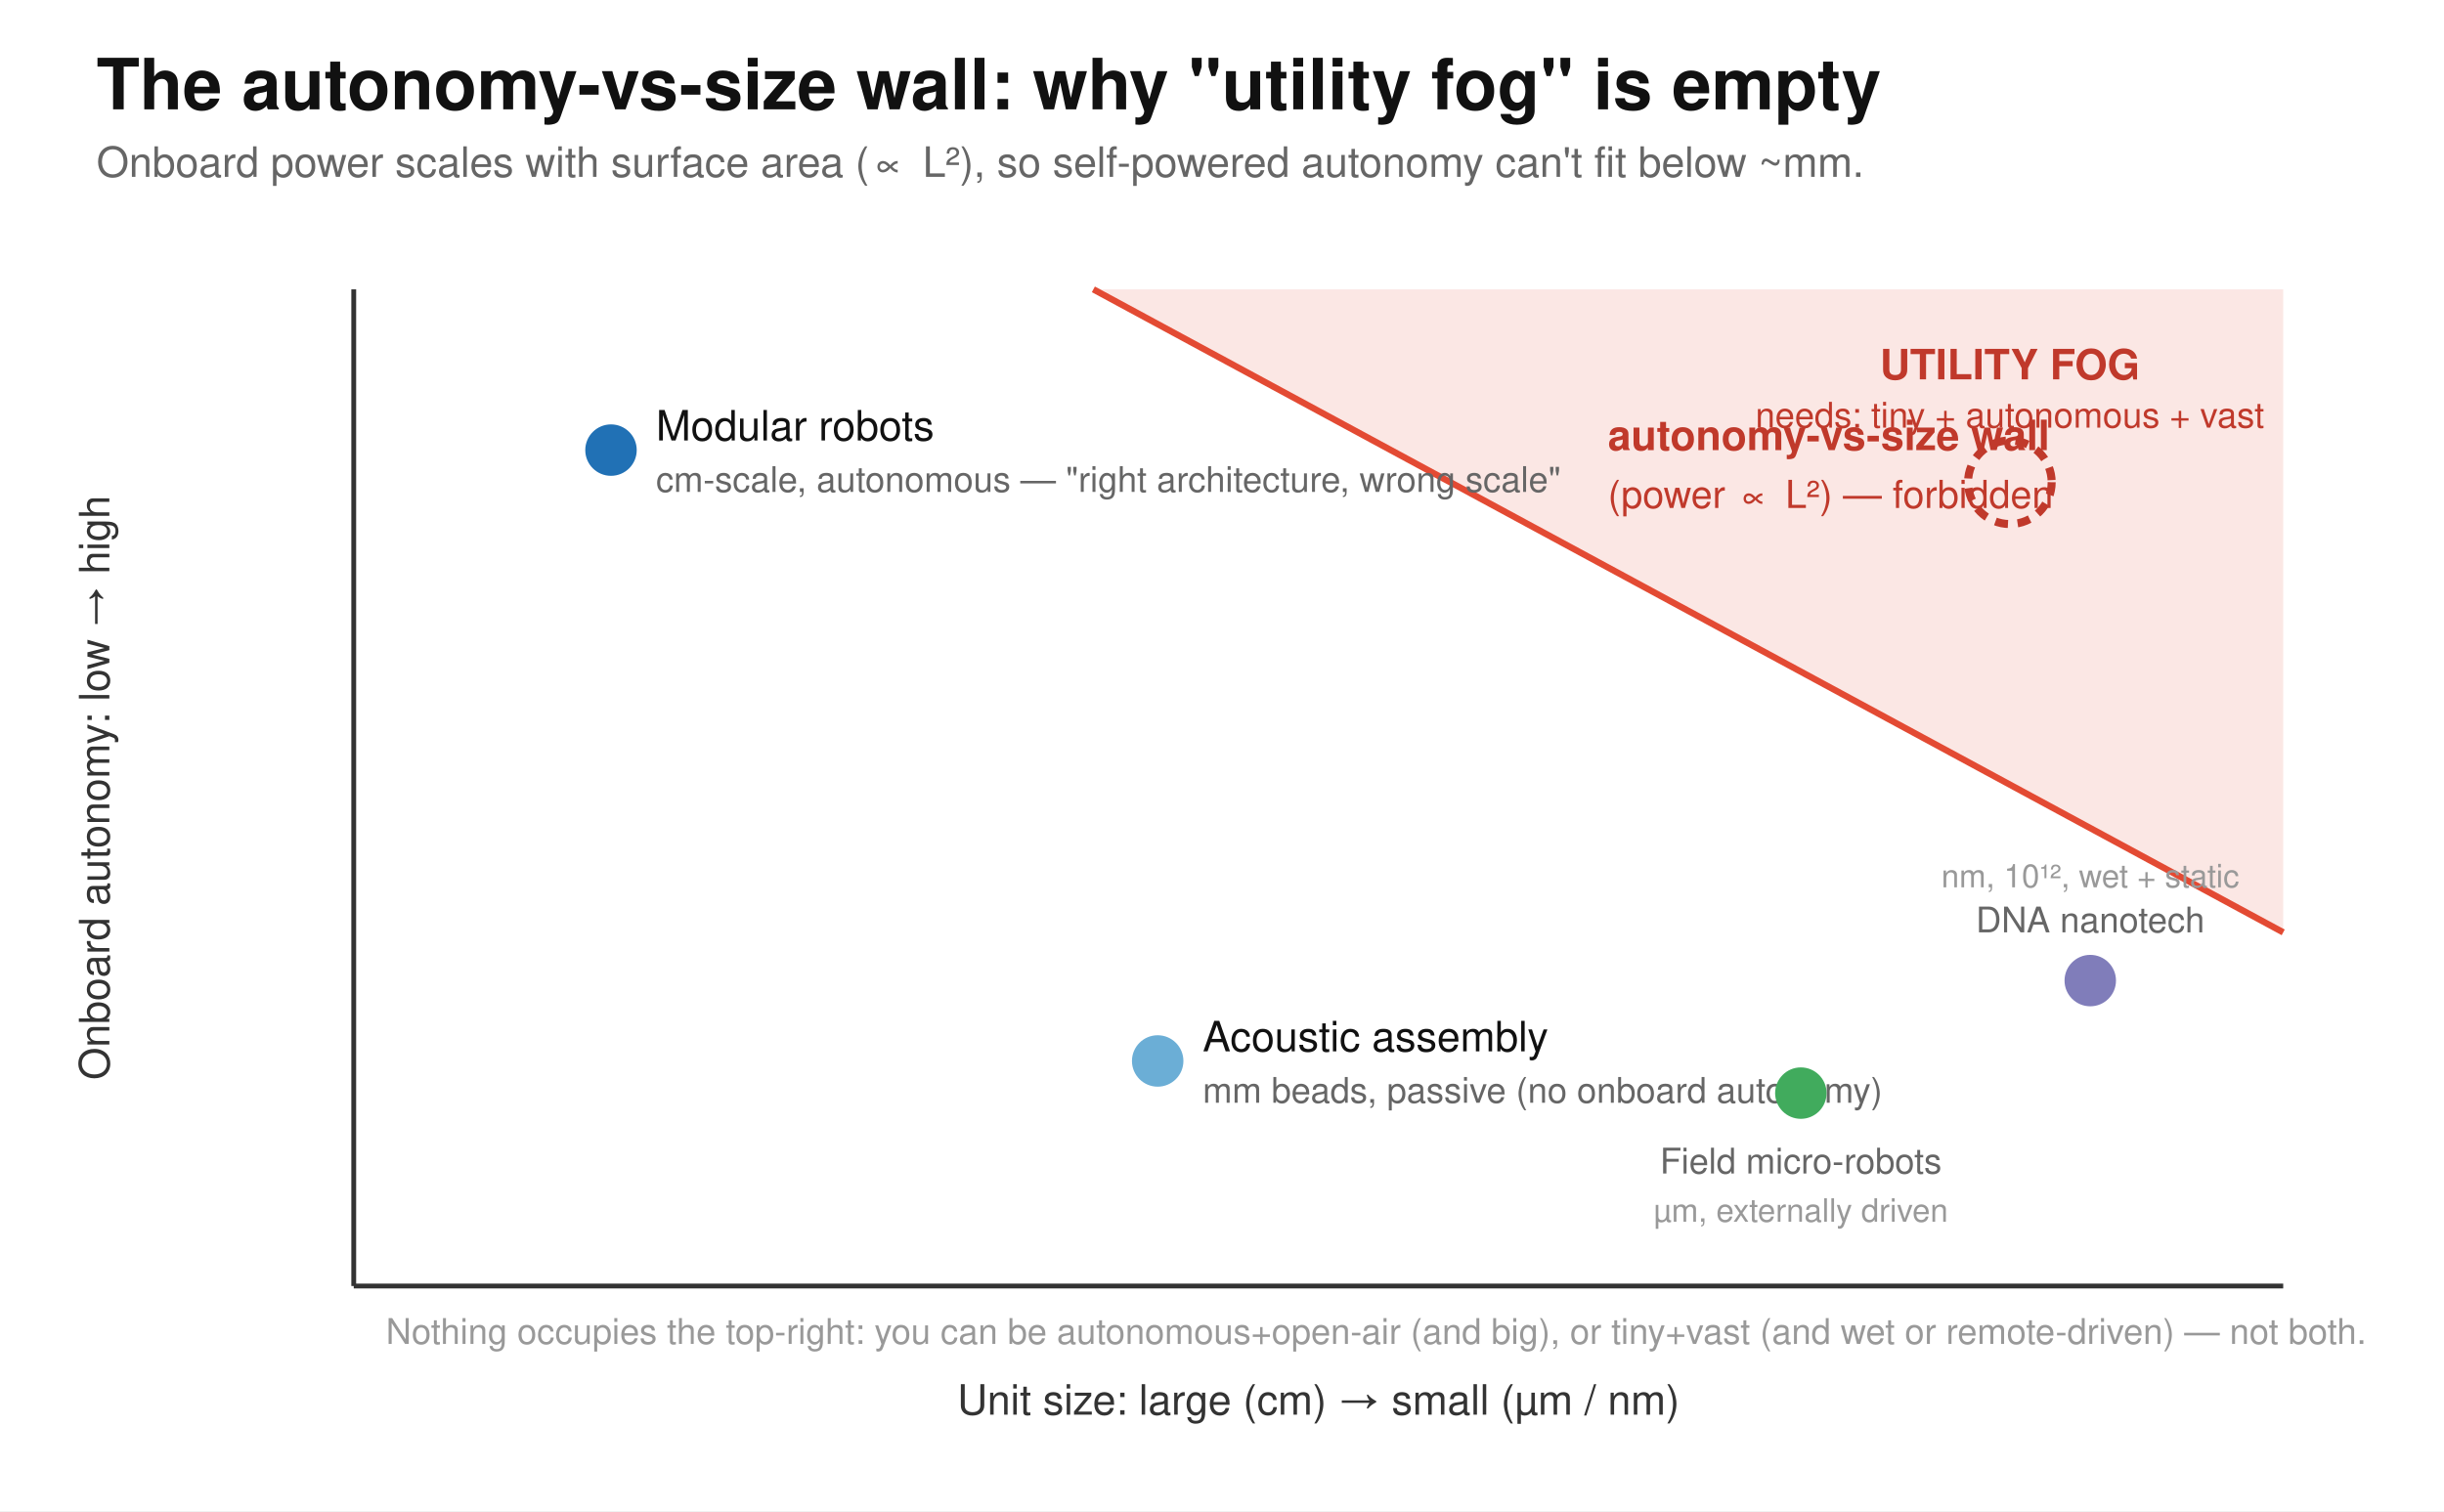
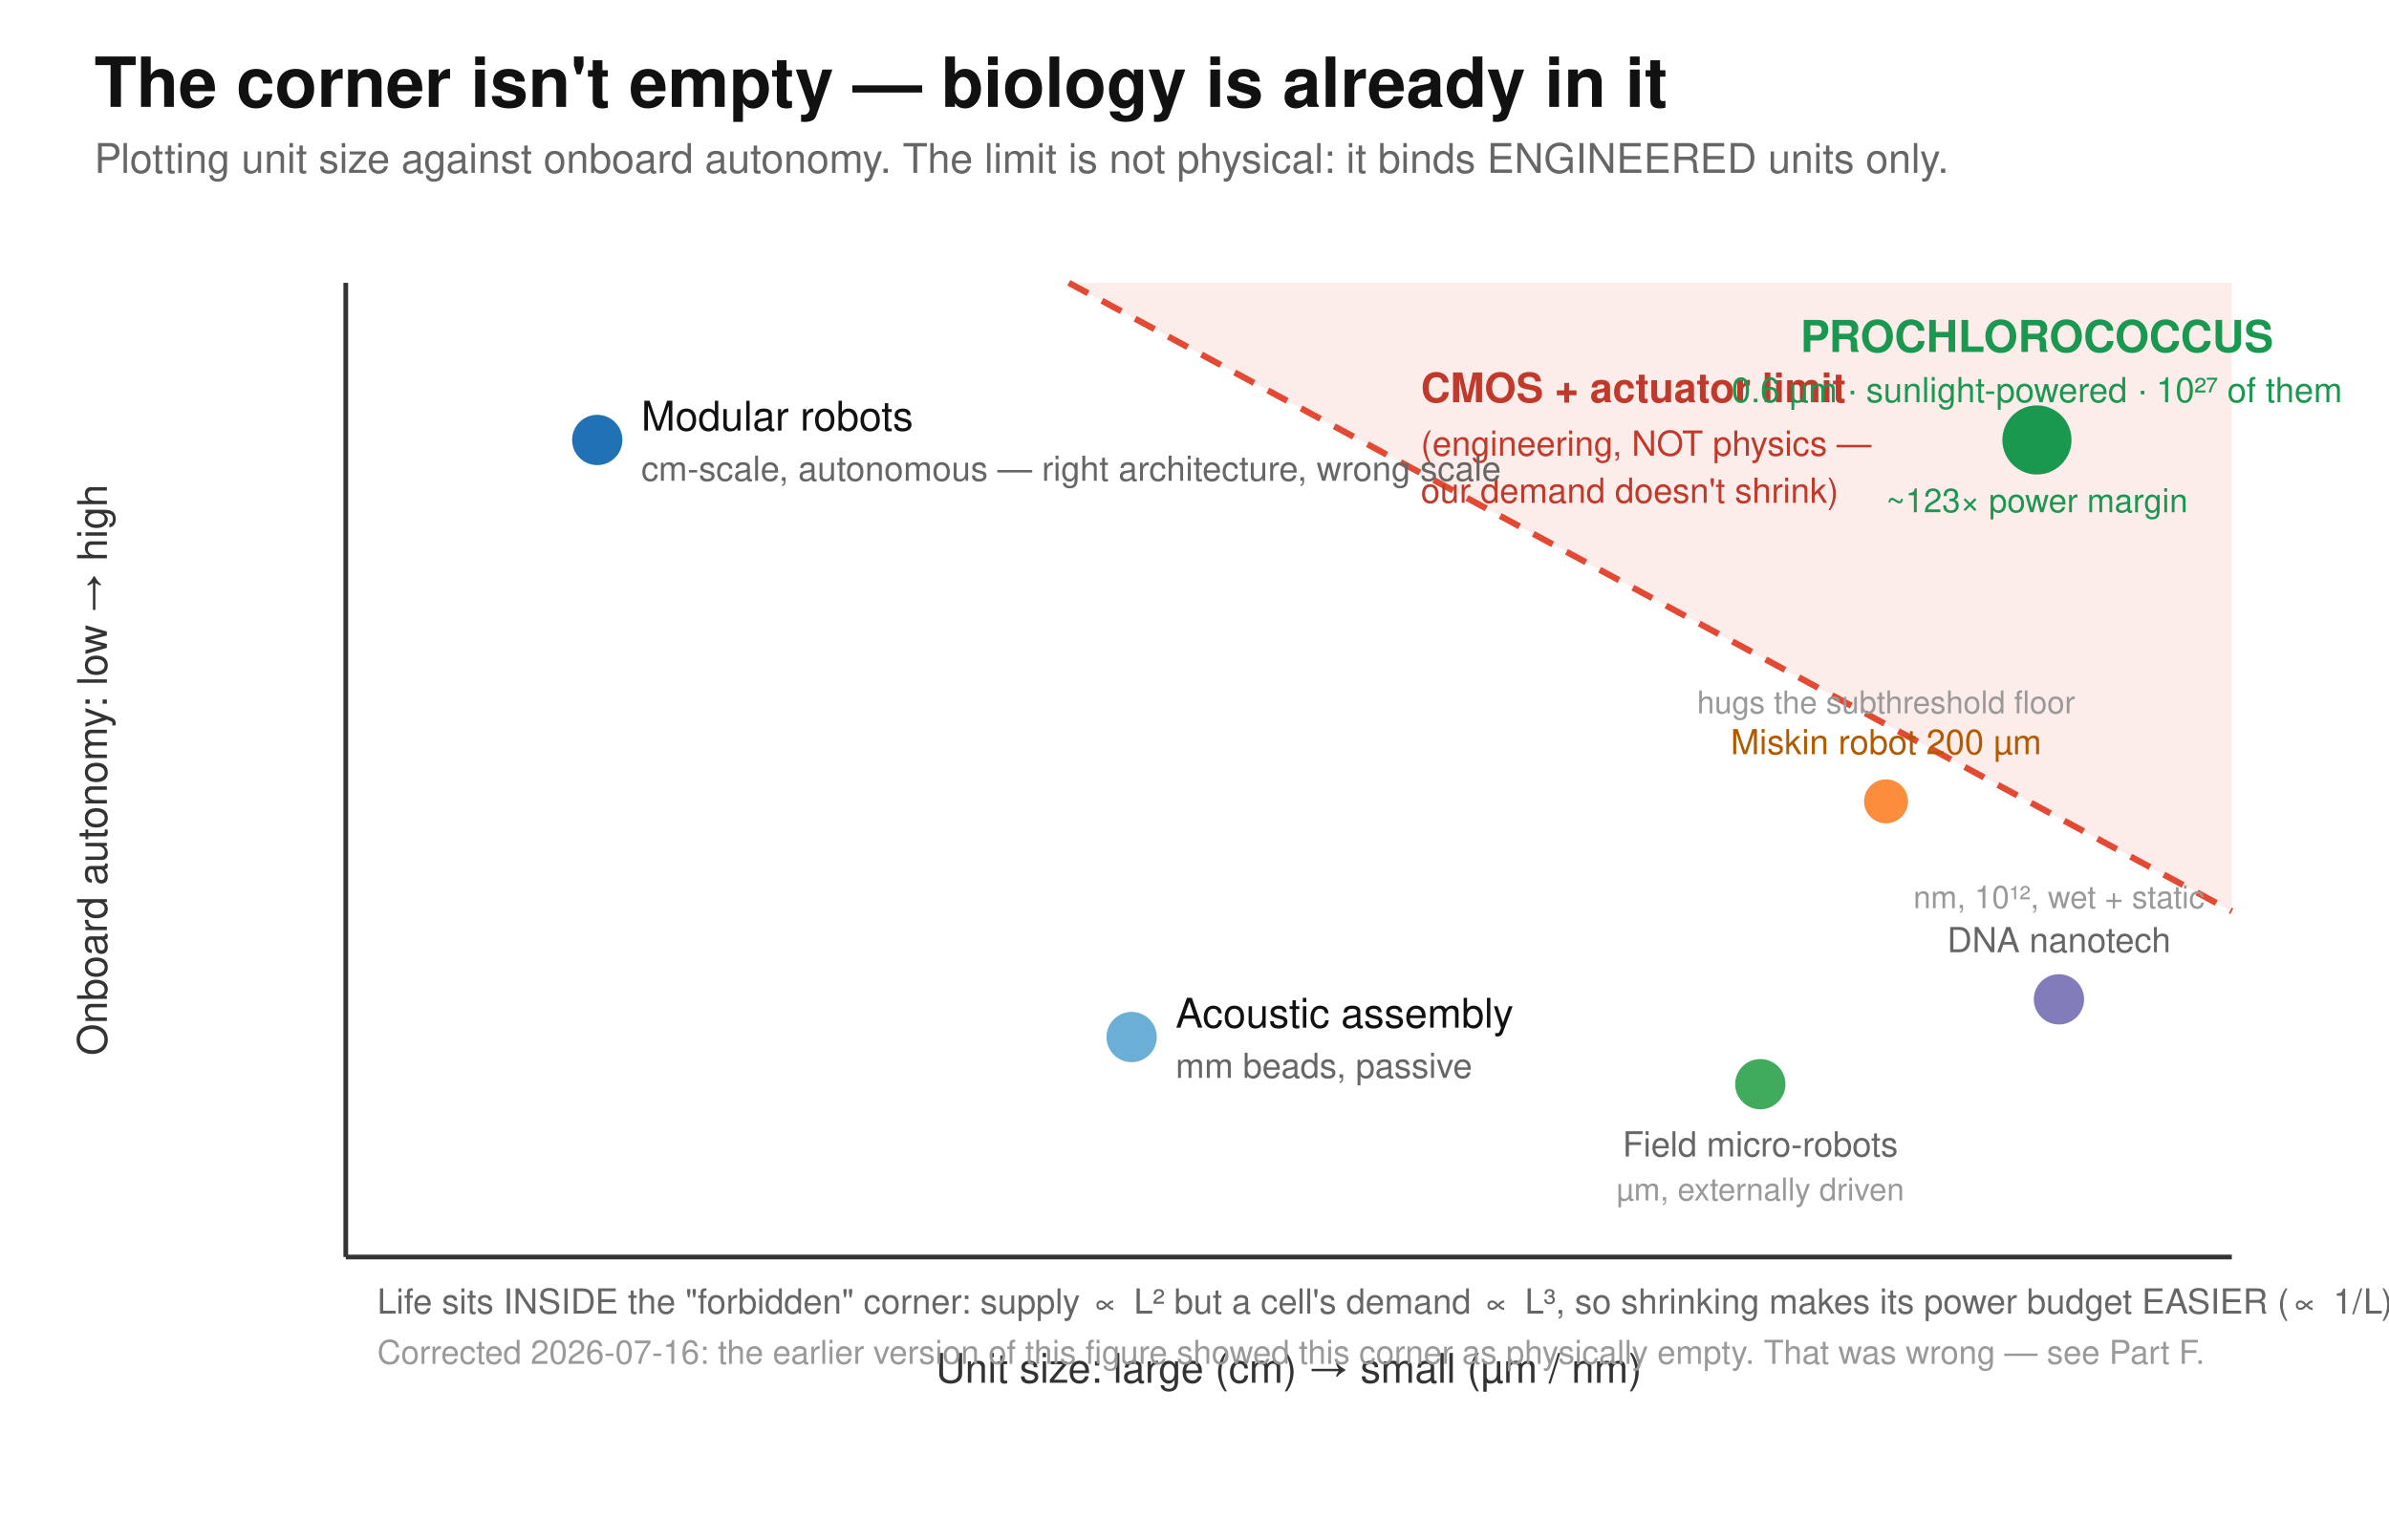
- <svg xmlns="http://www.w3.org/2000/svg" width="760" height="470" viewBox="0 0 760 470" font-family="Helvetica,Arial,sans-serif">
-   <rect width="760" height="470" fill="#ffffff" />
-   <text x="30" y="34" font-size="22" font-weight="700" fill="#111">The autonomy-vs-size wall: why "utility fog" is empty</text>
-   <text x="30" y="55" font-size="13" fill="#666">Onboard power scales with surface area (∝ L²), so self-powered autonomy can't fit below ~mm.</text>
+ <svg xmlns="http://www.w3.org/2000/svg" width="760" height="490" viewBox="0 0 760 490" font-family="Helvetica,Arial,sans-serif">
+   <rect width="760" height="490" fill="#ffffff" />
+   <text x="30" y="34" font-size="22" font-weight="700" fill="#111">The corner isn't empty — biology is already in it</text>
+   <text x="30" y="55" font-size="13" fill="#666">Plotting unit size against onboard autonomy. The limit is not physical: it binds ENGINEERED units only.</text>
  <line x1="110" y1="90" x2="110" y2="400" stroke="#333" stroke-width="1.5" />
  <line x1="110" y1="400" x2="710" y2="400" stroke="#333" stroke-width="1.5" />
  <text x="410" y="440" font-size="13" fill="#333" text-anchor="middle">Unit size:  large (cm) → small (µm / nm)</text>
  <text x="34" y="245" font-size="13" fill="#333" text-anchor="middle" transform="rotate(-90 34 245)">Onboard autonomy:  low → high</text>
-   <polygon points="340,90 710,90 710,290" fill="#e34a33" fill-opacity="0.13" />
-   <line x1="340" y1="90" x2="710" y2="290" stroke="#e34a33" stroke-width="2" stroke-dasharray="2 0" />
-   <text x="500" y="140" font-size="13" fill="#c0392b" font-weight="700">autonomy-vs-size wall</text>
-   <text x="500" y="158" font-size="12" fill="#c0392b">(power ∝ L²) — forbidden</text>
+   <polygon points="340,90 710,90 710,290" fill="#e34a33" fill-opacity="0.10" />
+   <line x1="340" y1="90" x2="710" y2="290" stroke="#e34a33" stroke-width="2" stroke-dasharray="7 5" />
+   <text x="452" y="128" font-size="13" fill="#c0392b" font-weight="700">CMOS + actuator limit</text>
+   <text x="452" y="145" font-size="11" fill="#c0392b">(engineering, NOT physics —</text>
+   <text x="452" y="160" font-size="11" fill="#c0392b">our demand doesn't shrink)</text>
  <g font-size="13" fill="#111">
    <circle cx="190" cy="140" r="8" fill="#2171b5" />
    <text x="204" y="137">Modular robots</text>
-     <text x="204" y="153" font-size="11" fill="#666">cm-scale, autonomous — "right architecture, wrong scale"</text>
+     <text x="204" y="153" font-size="11" fill="#666">cm-scale, autonomous — right architecture, wrong scale</text>
    <circle cx="360" cy="330" r="8" fill="#6baed6" />
    <text x="374" y="327">Acoustic assembly</text>
-     <text x="374" y="343" font-size="11" fill="#666">mm beads, passive (no onboard autonomy)</text>
-     <circle cx="560" cy="340" r="8" fill="#41ab5d" />
-     <text x="560" y="365" text-anchor="middle" font-size="11" fill="#666">Field micro-robots</text>
-     <text x="560" y="380" text-anchor="middle" font-size="10" fill="#999">µm, externally driven</text>
-     <circle cx="650" cy="305" r="8" fill="#807dba" />
-     <text x="650" y="290" text-anchor="middle" font-size="11" fill="#666">DNA nanotech</text>
-     <text x="650" y="276" text-anchor="middle" font-size="10" fill="#999">nm, 10¹², wet + static</text>
-     <circle cx="625" cy="150" r="13" fill="none" stroke="#c0392b" stroke-width="2.5" stroke-dasharray="4 3" />
-     <text x="625" y="118" text-anchor="middle" font-size="13" font-weight="700" fill="#c0392b">UTILITY FOG</text>
-     <text x="625" y="133" text-anchor="middle" font-size="11" fill="#c0392b">needs: tiny + autonomous + vast</text>
+     <text x="374" y="343" font-size="11" fill="#666">mm beads, passive</text>
+     <circle cx="560" cy="345" r="8" fill="#41ab5d" />
+     <text x="560" y="368" text-anchor="middle" font-size="11" fill="#666">Field micro-robots</text>
+     <text x="560" y="382" text-anchor="middle" font-size="10" fill="#999">µm, externally driven</text>
+     <circle cx="655" cy="318" r="8" fill="#807dba" />
+     <text x="655" y="303" text-anchor="middle" font-size="11" fill="#666">DNA nanotech</text>
+     <text x="655" y="289" text-anchor="middle" font-size="10" fill="#999">nm, 10¹², wet + static</text>
+     <circle cx="600" cy="255" r="7" fill="#fb8d3d" />
+     <text x="600" y="240" text-anchor="middle" font-size="11" fill="#b35900">Miskin robot 200 µm</text>
+     <text x="600" y="227" text-anchor="middle" font-size="10" fill="#999">hugs the subthreshold floor</text>
+     <circle cx="648" cy="140" r="11" fill="#1a9850" />
+     <text x="648" y="112" text-anchor="middle" font-size="14" font-weight="700" fill="#1a9850">PROCHLOROCOCCUS</text>
+     <text x="648" y="128" text-anchor="middle" font-size="11" fill="#1a9850">0.6 µm · sunlight-powered · 10²⁷ of them</text>
+     <text x="648" y="163" text-anchor="middle" font-size="10.5" fill="#1a9850">~123× power margin</text>
  </g>
-   <text x="120" y="418" font-size="11" fill="#999">Nothing occupies the top-right: you can be autonomous+open-air (and big), or tiny+vast (and wet or remote-driven) — not both.</text>
+   <text x="120" y="418" font-size="11" fill="#666">Life sits INSIDE the "forbidden" corner: supply ∝ L² but a cell's demand ∝ L³, so shrinking makes its power budget EASIER (∝ 1/L).</text>
+   <text x="120" y="434" font-size="10.5" fill="#999">Corrected 2026-07-16: the earlier version of this figure showed this corner as physically empty. That was wrong — see Part F.</text>
</svg>
